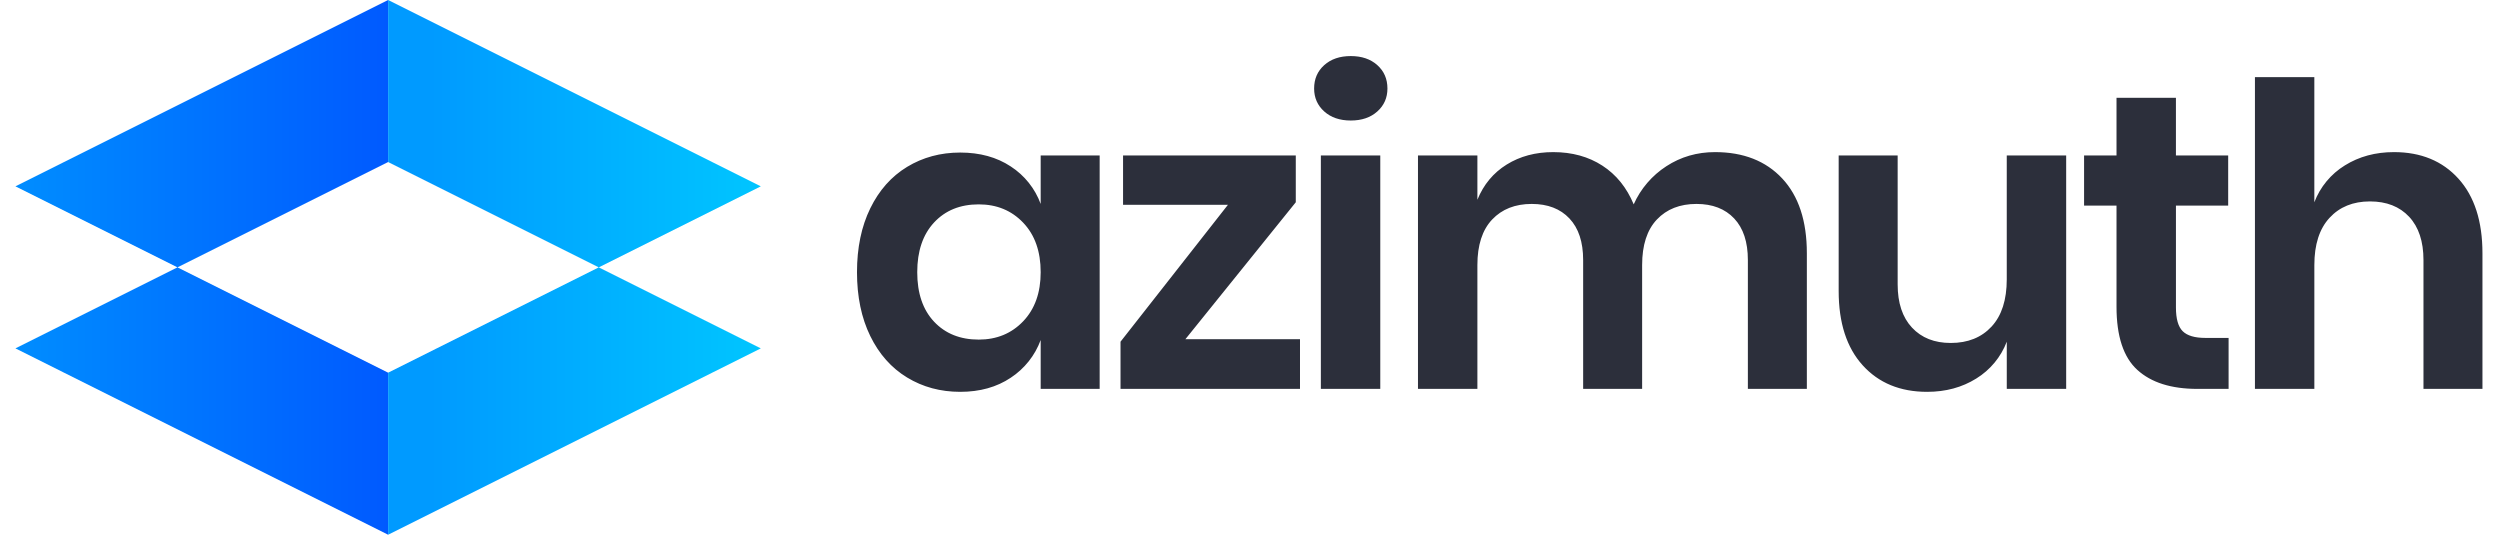
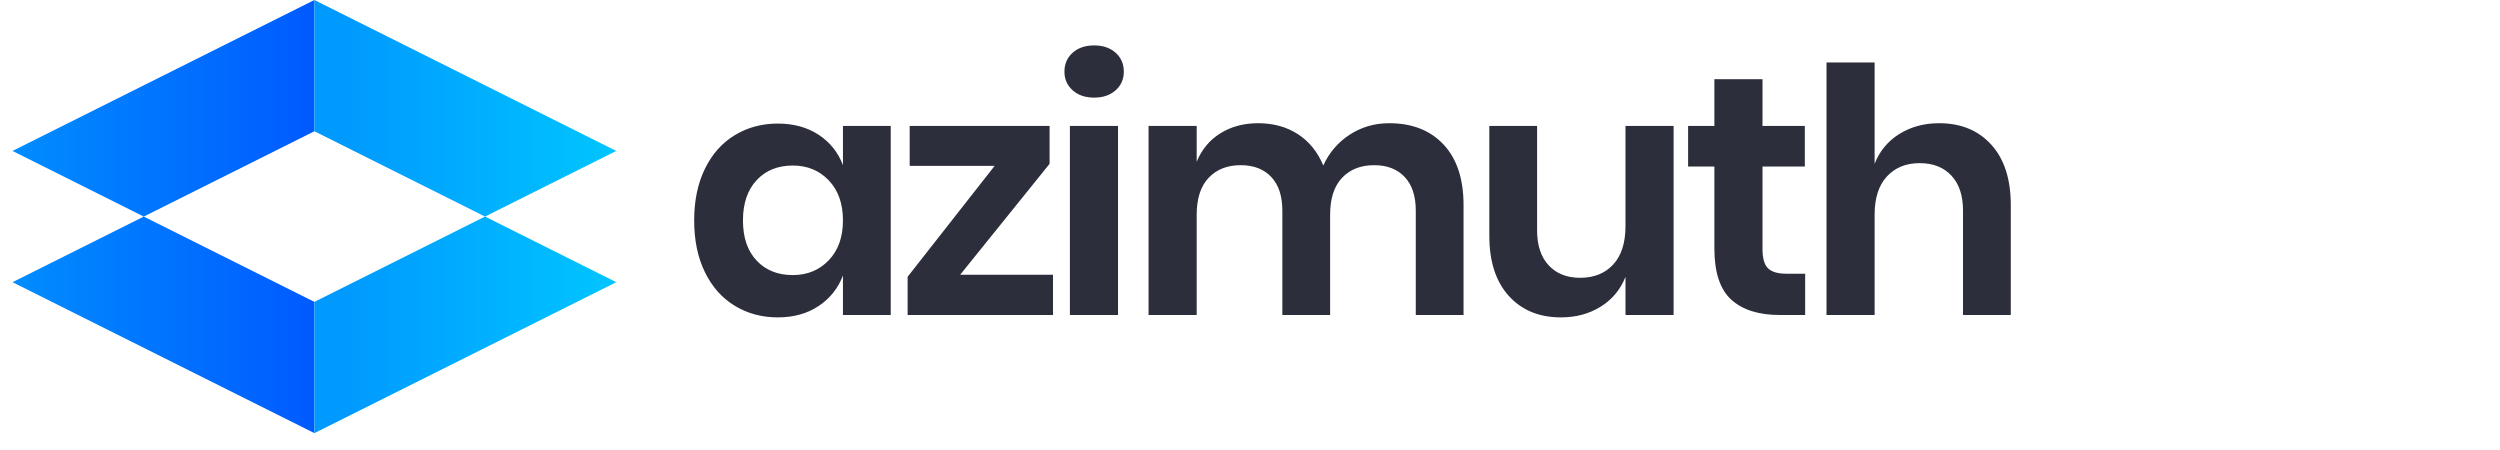
- <svg xmlns="http://www.w3.org/2000/svg" width="162" height="36">
+ <svg xmlns="http://www.w3.org/2000/svg" width="200" height="36">
  <defs>
    <linearGradient x1="50%" y1="0%" x2="50%" y2="100%" id="a">
      <stop stop-color="#005AFF" offset="0%" />
      <stop stop-color="#008DFF" offset="100%" />
    </linearGradient>
    <linearGradient x1="100%" y1="50%" x2="11.353%" y2="50%" id="b">
      <stop stop-color="#00C5FF" offset="0%" />
      <stop stop-color="#009AFF" offset="100%" />
    </linearGradient>
  </defs>
  <g fill="none" fill-rule="evenodd">
    <path d="M62.221 25.391c1.274 0 2.366-.305 3.276-.914a4.98 4.98 0 001.939-2.444V25.2h3.822V10.076h-3.822v3.14a4.907 4.907 0 00-1.939-2.43c-.91-.601-2.002-.901-3.276-.901s-2.42.31-3.44.928c-1.019.619-1.815 1.515-2.388 2.689-.574 1.174-.86 2.553-.86 4.136 0 1.583.286 2.962.86 4.136.573 1.174 1.37 2.07 2.389 2.689 1.019.619 2.165.928 3.44.928zm1.202-3.385c-1.202 0-2.166-.387-2.894-1.16-.728-.774-1.092-1.843-1.092-3.208 0-1.365.364-2.439 1.092-3.222.728-.782 1.692-1.173 2.893-1.173 1.165 0 2.125.395 2.88 1.187.756.792 1.134 1.861 1.134 3.208 0 1.328-.378 2.389-1.133 3.18-.756.792-1.716 1.188-2.88 1.188zM84.24 25.2v-3.221h-7.426l7.153-8.873v-3.03H72.774v3.194h6.797l-6.961 8.872V25.2h11.63zm3.29-17.39c.71 0 1.284-.196 1.72-.587.437-.391.656-.887.656-1.488 0-.619-.219-1.124-.656-1.515-.436-.391-1.01-.587-1.72-.587s-1.283.196-1.72.587c-.436.391-.655.896-.655 1.515 0 .6.219 1.097.656 1.488.436.391 1.01.587 1.72.587zm1.912 17.39V10.076h-3.85V25.2h3.85zm6.293 0v-8.026c0-1.292.319-2.275.956-2.949.637-.673 1.492-1.01 2.566-1.01 1.037 0 1.852.314 2.443.942.592.628.888 1.524.888 2.69V25.2h3.822v-8.026c0-1.292.318-2.275.955-2.949.637-.673 1.492-1.01 2.566-1.01 1.038 0 1.852.314 2.444.942.591.628.887 1.524.887 2.69V25.2h3.822v-8.79c0-2.094-.533-3.709-1.597-4.846-1.065-1.138-2.516-1.707-4.355-1.707-1.164 0-2.215.305-3.153.915a5.71 5.71 0 00-2.115 2.47c-.456-1.091-1.133-1.929-2.034-2.511-.901-.582-1.961-.874-3.18-.874-1.147 0-2.153.269-3.017.806-.865.537-1.497 1.296-1.898 2.28v-2.867h-3.85V25.2h3.85zm29.144.191c1.201 0 2.261-.287 3.18-.86a4.819 4.819 0 001.98-2.389V25.2h3.849V10.076h-3.85v8.026c0 1.329-.327 2.348-.982 3.058s-1.538 1.064-2.648 1.064c-1.056 0-1.893-.332-2.512-.996-.619-.664-.928-1.597-.928-2.798v-8.354h-3.822v8.79c0 2.057.519 3.659 1.556 4.805 1.038 1.147 2.43 1.72 4.177 1.72zm19.534-.191v-3.303h-1.501c-.692 0-1.183-.146-1.475-.437-.29-.291-.436-.8-.436-1.529v-6.607h3.385v-3.248H141v-3.74h-3.85v3.74h-2.102v3.248h2.102v6.553c0 1.91.45 3.276 1.352 4.095.9.819 2.197 1.228 3.89 1.228h2.02zm5.557-20.202h-3.85V25.2h3.85v-8.026c0-1.329.327-2.348.983-3.058.655-.71 1.528-1.064 2.62-1.064 1.074 0 1.92.332 2.54.996.618.664.928 1.597.928 2.798V25.2h3.822v-8.79c0-2.075-.52-3.686-1.557-4.833-1.037-1.146-2.43-1.72-4.177-1.72-1.2 0-2.26.287-3.18.86a4.819 4.819 0 00-1.98 2.39V4.997z" fill="#2C2F3B" fill-rule="nonzero" />
    <path fill="url(#a)" transform="rotate(90 12.575 17.825)" d="M18.9 5.25h10.5L17.325 29.4l-5.25-10.5-5.25 10.5L-5.25 5.25h10.5l6.825 13.65z" />
    <path fill="url(#b)" d="M24.15 10.5V0L48.3 12.075l-10.5 5.25 10.5 5.25L24.15 34.65v-10.5l13.65-6.825z" transform="translate(1)" />
  </g>
</svg>
